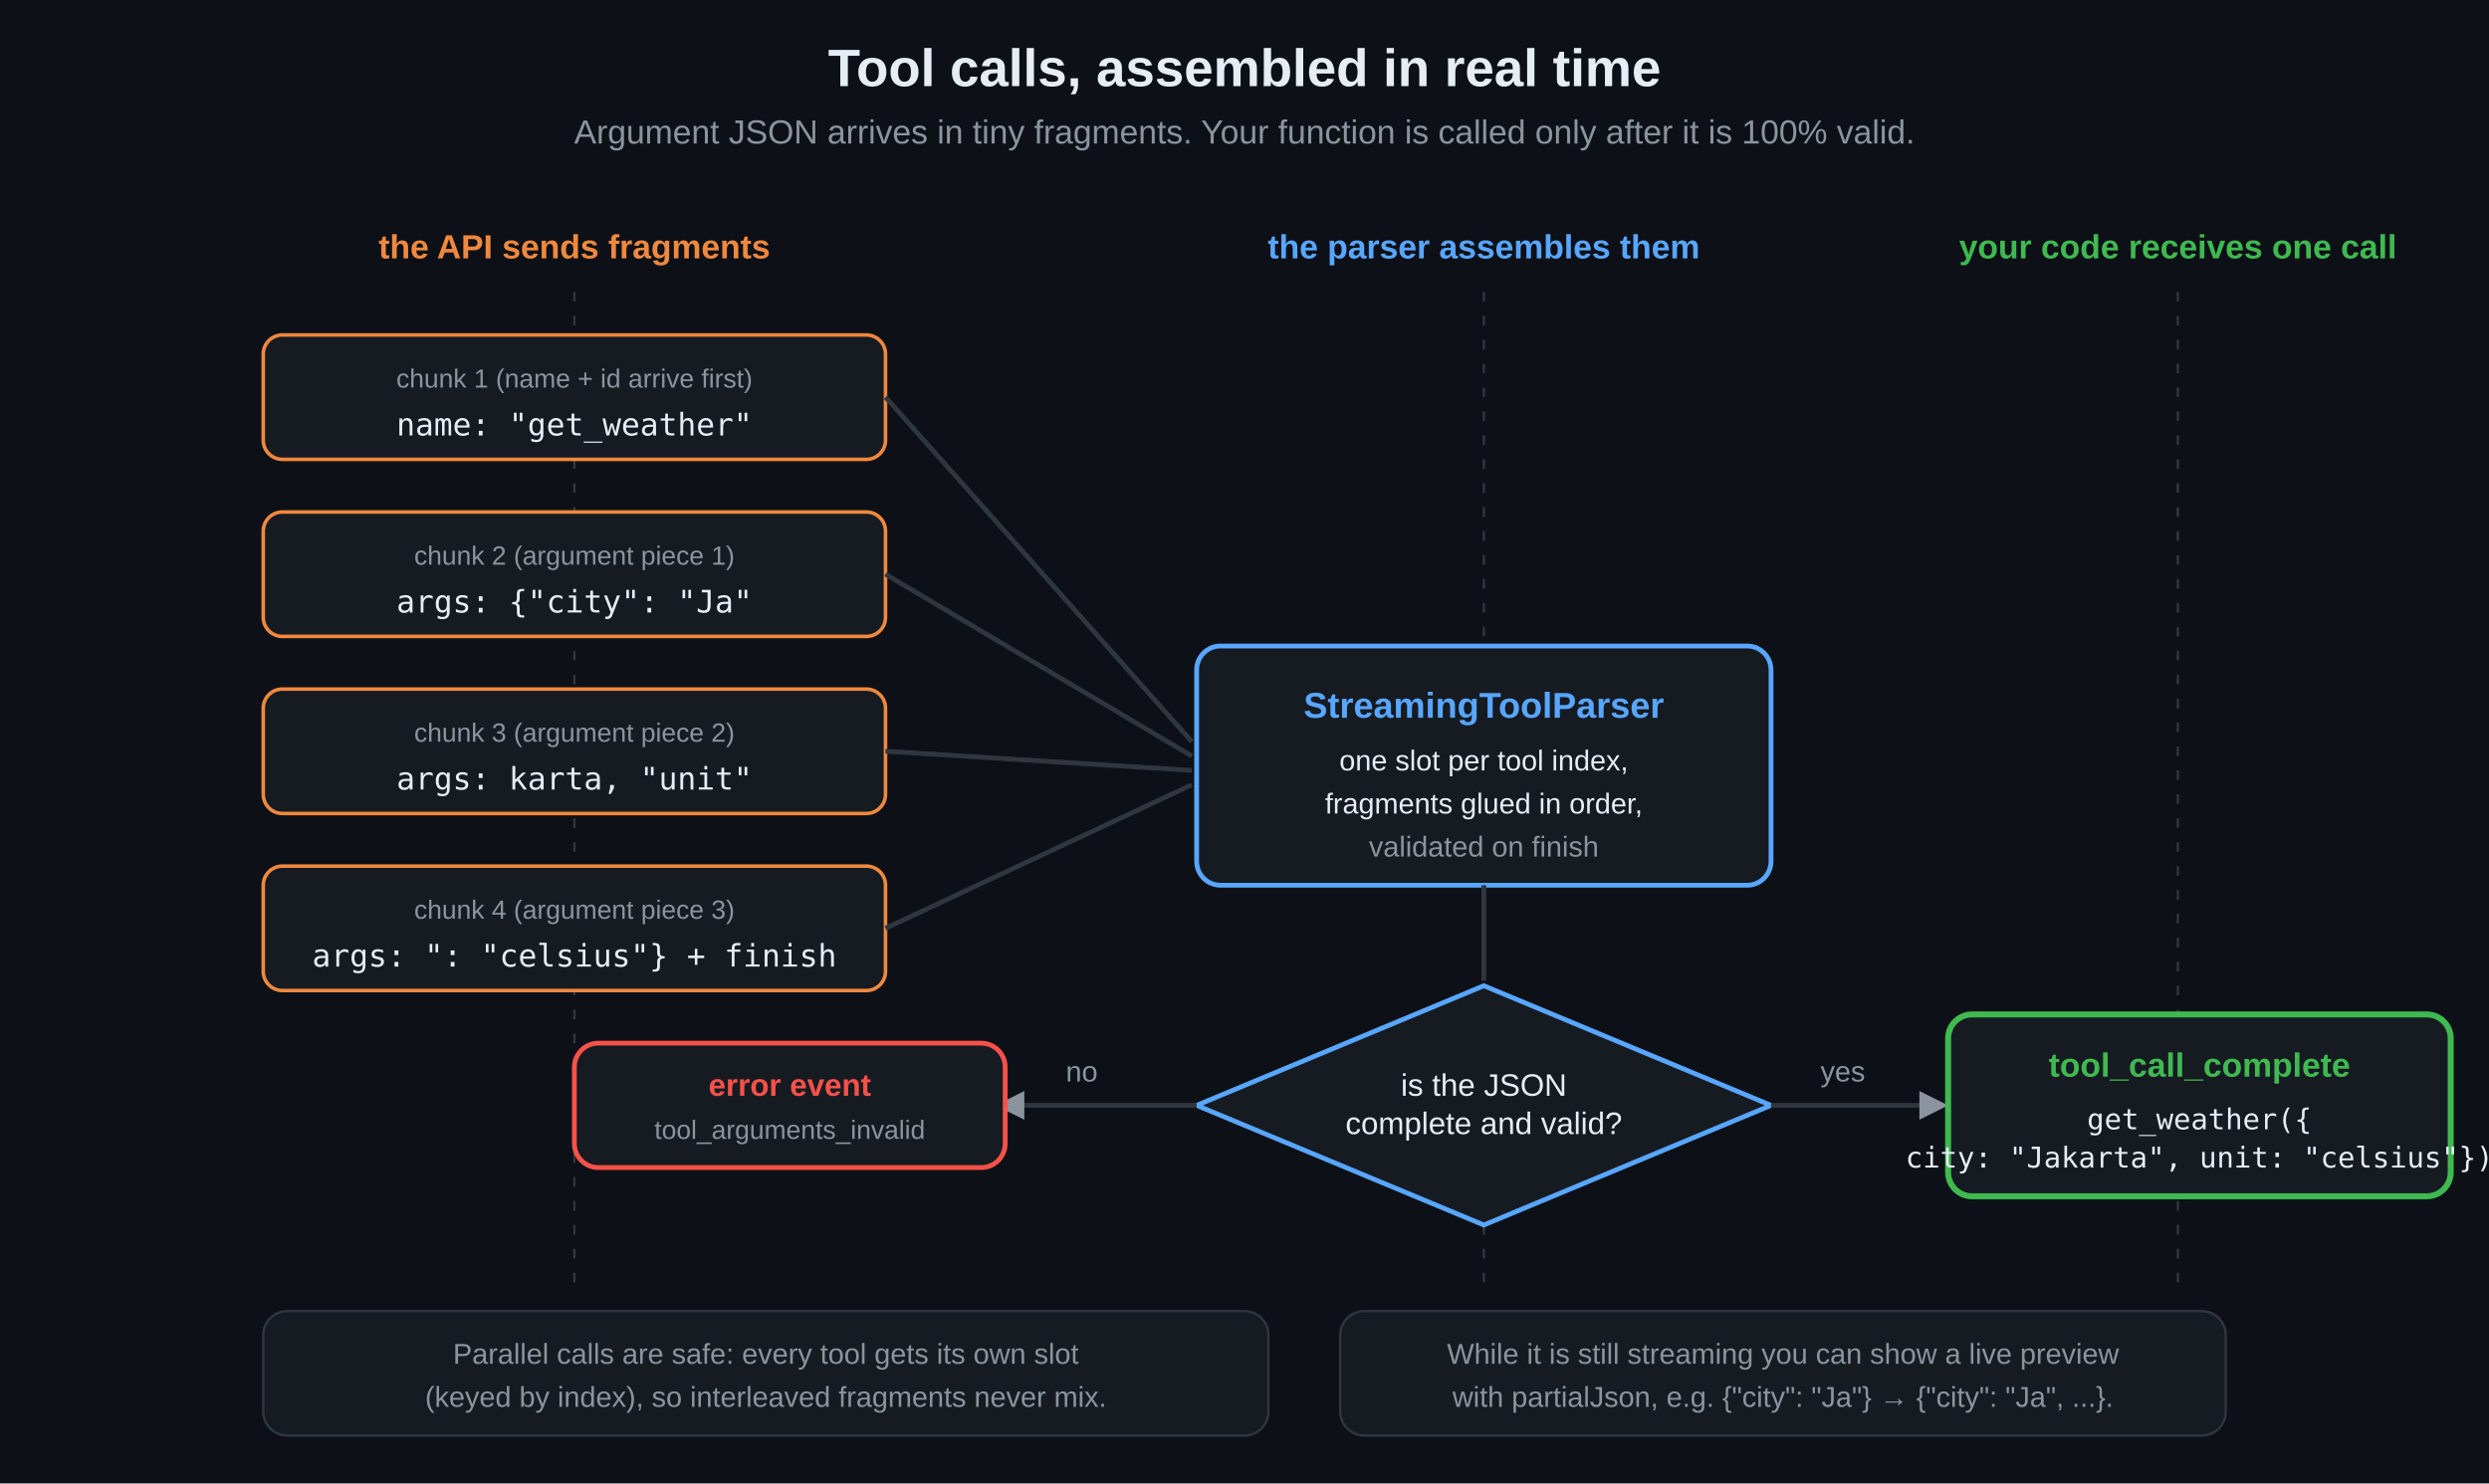
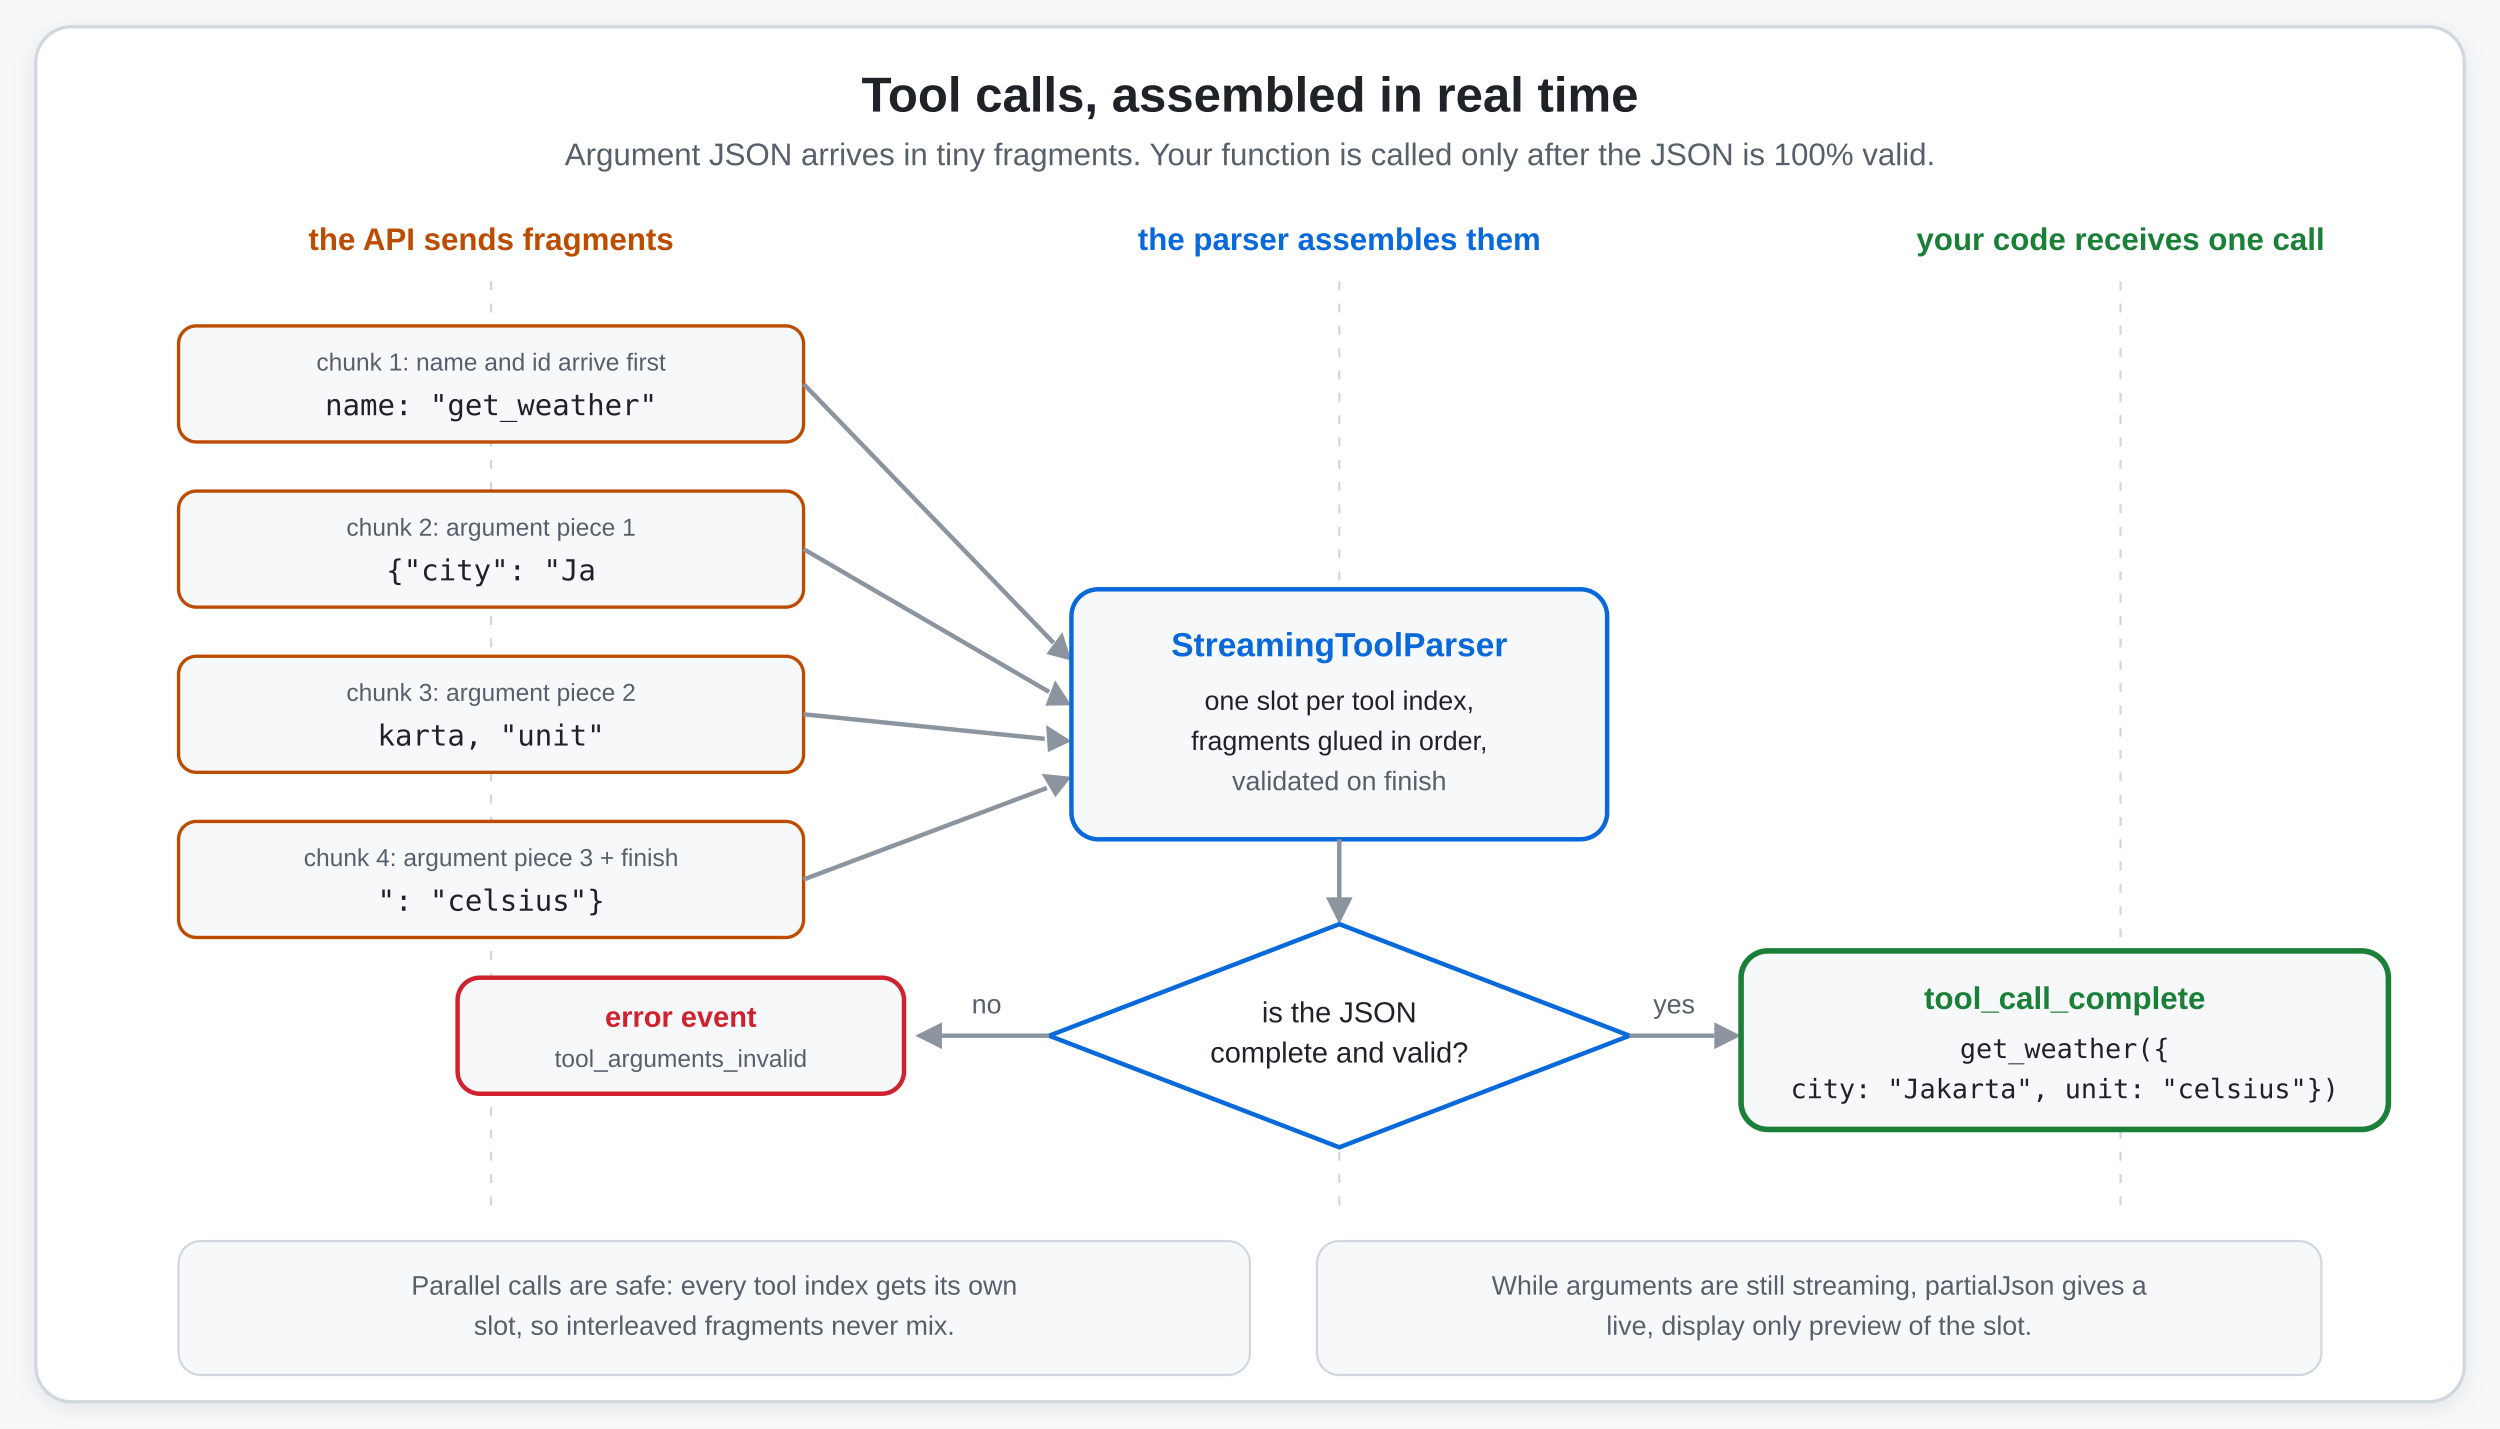
- <svg xmlns="http://www.w3.org/2000/svg" width="1040" height="620" viewBox="0 0 1040 620" font-family="Segoe UI, Arial, sans-serif">
-   <rect width="1040" height="620" fill="#0d1117" />
-   <text x="520" y="36" text-anchor="middle" fill="#e6edf3" font-size="22" font-weight="bold">Tool calls, assembled in real time</text>
-   <text x="520" y="60" text-anchor="middle" fill="#8b949e" font-size="14">Argument JSON arrives in tiny fragments. Your function is called only after it is 100% valid.</text>
-   <text x="240" y="108" text-anchor="middle" fill="#f0883e" font-size="14" font-weight="bold">the API sends fragments</text>
-   <text x="620" y="108" text-anchor="middle" fill="#58a6ff" font-size="14" font-weight="bold">the parser assembles them</text>
-   <text x="910" y="108" text-anchor="middle" fill="#3fb950" font-size="14" font-weight="bold">your code receives one call</text>
-   <line x1="240" y1="122" x2="240" y2="540" stroke="#30363d" stroke-width="1" stroke-dasharray="4 6" />
-   <line x1="620" y1="122" x2="620" y2="540" stroke="#30363d" stroke-width="1" stroke-dasharray="4 6" />
-   <line x1="910" y1="122" x2="910" y2="540" stroke="#30363d" stroke-width="1" stroke-dasharray="4 6" />
-   <rect x="110" y="140" width="260" height="52" rx="8" fill="#161b22" stroke="#f0883e" stroke-width="1.5" />
-   <text x="240" y="162" text-anchor="middle" fill="#8b949e" font-size="11">chunk 1 (name + id arrive first)</text>
-   <text x="240" y="182" text-anchor="middle" fill="#e6edf3" font-size="13" font-family="Consolas, monospace">name: "get_weather"</text>
-   <rect x="110" y="214" width="260" height="52" rx="8" fill="#161b22" stroke="#f0883e" stroke-width="1.5" />
-   <text x="240" y="236" text-anchor="middle" fill="#8b949e" font-size="11">chunk 2 (argument piece 1)</text>
-   <text x="240" y="256" text-anchor="middle" fill="#e6edf3" font-size="13" font-family="Consolas, monospace">args: {"city": "Ja"</text>
-   <rect x="110" y="288" width="260" height="52" rx="8" fill="#161b22" stroke="#f0883e" stroke-width="1.5" />
-   <text x="240" y="310" text-anchor="middle" fill="#8b949e" font-size="11">chunk 3 (argument piece 2)</text>
-   <text x="240" y="330" text-anchor="middle" fill="#e6edf3" font-size="13" font-family="Consolas, monospace">args: karta, "unit"</text>
-   <rect x="110" y="362" width="260" height="52" rx="8" fill="#161b22" stroke="#f0883e" stroke-width="1.5" />
-   <text x="240" y="384" text-anchor="middle" fill="#8b949e" font-size="11">chunk 4 (argument piece 3)</text>
-   <text x="240" y="404" text-anchor="middle" fill="#e6edf3" font-size="13" font-family="Consolas, monospace">args: ": "celsius"} + finish</text>
-   <g stroke="#30363d" stroke-width="2">
-     <line x1="370" y1="166" x2="498" y2="310" />
-     <line x1="370" y1="240" x2="498" y2="316" />
-     <line x1="370" y1="314" x2="498" y2="322" />
-     <line x1="370" y1="388" x2="498" y2="328" />
+ <svg xmlns="http://www.w3.org/2000/svg" width="1120" height="640" viewBox="0 0 1120 640" font-family="-apple-system, 'Segoe UI', 'Helvetica Neue', Arial, sans-serif">
+   <defs>
+     <filter id="shadow" x="-3%" y="-3%" width="106%" height="110%">
+       <feDropShadow dx="0" dy="2" stdDeviation="5" flood-color="#1f2328" flood-opacity="0.08" />
+     </filter>
+   </defs>
+   <rect width="1120" height="640" fill="#f6f8fa" />
+   <rect x="16" y="12" width="1088" height="616" rx="16" fill="#ffffff" stroke="#d0d7de" stroke-width="1.5" filter="url(#shadow)" />
+   <text x="560" y="50" text-anchor="middle" fill="#1f2328" font-size="22" font-weight="bold">Tool calls, assembled in real time</text>
+   <text x="560" y="74" text-anchor="middle" fill="#57606a" font-size="14">Argument JSON arrives in tiny fragments. Your function is called only after the JSON is 100% valid.</text>
+   <text x="220" y="112" text-anchor="middle" fill="#bc4c00" font-size="14" font-weight="bold">the API sends fragments</text>
+   <text x="600" y="112" text-anchor="middle" fill="#0969da" font-size="14" font-weight="bold">the parser assembles them</text>
+   <text x="950" y="112" text-anchor="middle" fill="#1a7f37" font-size="14" font-weight="bold">your code receives one call</text>
+   <g stroke="#d0d7de" stroke-width="1" stroke-dasharray="4 6">
+     <line x1="220" y1="126" x2="220" y2="540" />
+     <line x1="600" y1="126" x2="600" y2="540" />
+     <line x1="950" y1="126" x2="950" y2="540" />
  </g>
-   <rect x="500" y="270" width="240" height="100" rx="10" fill="#161b22" stroke="#58a6ff" stroke-width="2" />
-   <text x="620" y="300" text-anchor="middle" fill="#58a6ff" font-size="15" font-weight="bold">StreamingToolParser</text>
-   <text x="620" y="322" text-anchor="middle" fill="#e6edf3" font-size="12">one slot per tool index,</text>
-   <text x="620" y="340" text-anchor="middle" fill="#e6edf3" font-size="12">fragments glued in order,</text>
-   <text x="620" y="358" text-anchor="middle" fill="#8b949e" font-size="12">validated on finish</text>
-   <line x1="620" y1="370" x2="620" y2="410" stroke="#30363d" stroke-width="2" />
-   <polygon points="620,412 740,462 620,512 500,462" fill="#161b22" stroke="#58a6ff" stroke-width="2" />
-   <text x="620" y="458" text-anchor="middle" fill="#e6edf3" font-size="13">is the JSON</text>
-   <text x="620" y="474" text-anchor="middle" fill="#e6edf3" font-size="13">complete and valid?</text>
-   <line x1="500" y1="462" x2="420" y2="462" stroke="#30363d" stroke-width="2" />
-   <polygon points="416,462 428,456 428,468" fill="#8b949e" />
-   <text x="452" y="452" text-anchor="middle" fill="#8b949e" font-size="12">no</text>
-   <rect x="240" y="436" width="180" height="52" rx="10" fill="#161b22" stroke="#f85149" stroke-width="2" />
-   <text x="330" y="458" text-anchor="middle" fill="#f85149" font-size="13" font-weight="bold">error event</text>
-   <text x="330" y="476" text-anchor="middle" fill="#8b949e" font-size="11">tool_arguments_invalid</text>
-   <line x1="740" y1="462" x2="810" y2="462" stroke="#30363d" stroke-width="2" />
-   <polygon points="814,462 802,456 802,468" fill="#8b949e" />
-   <text x="770" y="452" text-anchor="middle" fill="#8b949e" font-size="12">yes</text>
-   <rect x="814" y="424" width="210" height="76" rx="10" fill="#161b22" stroke="#3fb950" stroke-width="2.5" />
-   <text x="919" y="450" text-anchor="middle" fill="#3fb950" font-size="14" font-weight="bold">tool_call_complete</text>
-   <text x="919" y="472" text-anchor="middle" fill="#e6edf3" font-size="12" font-family="Consolas, monospace">get_weather({</text>
-   <text x="919" y="488" text-anchor="middle" fill="#e6edf3" font-size="12" font-family="Consolas, monospace">  city: "Jakarta", unit: "celsius"})</text>
-   <rect x="110" y="548" width="420" height="52" rx="10" fill="#161b22" stroke="#30363d" stroke-width="1" />
-   <text x="320" y="570" text-anchor="middle" fill="#8b949e" font-size="12">Parallel calls are safe: every tool gets its own slot</text>
-   <text x="320" y="588" text-anchor="middle" fill="#8b949e" font-size="12">(keyed by index), so interleaved fragments never mix.</text>
-   <rect x="560" y="548" width="370" height="52" rx="10" fill="#161b22" stroke="#30363d" stroke-width="1" />
-   <text x="745" y="570" text-anchor="middle" fill="#8b949e" font-size="12">While it is still streaming you can show a live preview</text>
-   <text x="745" y="588" text-anchor="middle" fill="#8b949e" font-size="12">with partialJson, e.g. {"city": "Ja"} → {"city": "Ja", ...}.</text>
+   <rect x="80" y="146" width="280" height="52" rx="8" fill="#f6f8fa" stroke="#bc4c00" stroke-width="1.5" />
+   <text x="220" y="166" text-anchor="middle" fill="#57606a" font-size="11">chunk 1: name and id arrive first</text>
+   <text x="220" y="186" text-anchor="middle" fill="#1f2328" font-size="13" font-family="SFMono-Regular, Consolas, Menlo, monospace">name: "get_weather"</text>
+   <rect x="80" y="220" width="280" height="52" rx="8" fill="#f6f8fa" stroke="#bc4c00" stroke-width="1.5" />
+   <text x="220" y="240" text-anchor="middle" fill="#57606a" font-size="11">chunk 2: argument piece 1</text>
+   <text x="220" y="260" text-anchor="middle" fill="#1f2328" font-size="13" font-family="SFMono-Regular, Consolas, Menlo, monospace">{"city": "Ja</text>
+   <rect x="80" y="294" width="280" height="52" rx="8" fill="#f6f8fa" stroke="#bc4c00" stroke-width="1.5" />
+   <text x="220" y="314" text-anchor="middle" fill="#57606a" font-size="11">chunk 3: argument piece 2</text>
+   <text x="220" y="334" text-anchor="middle" fill="#1f2328" font-size="13" font-family="SFMono-Regular, Consolas, Menlo, monospace">karta, "unit"</text>
+   <rect x="80" y="368" width="280" height="52" rx="8" fill="#f6f8fa" stroke="#bc4c00" stroke-width="1.5" />
+   <text x="220" y="388" text-anchor="middle" fill="#57606a" font-size="11">chunk 4: argument piece 3 + finish</text>
+   <text x="220" y="408" text-anchor="middle" fill="#1f2328" font-size="13" font-family="SFMono-Regular, Consolas, Menlo, monospace">": "celsius"}</text>
+   <g stroke="#8c959f" stroke-width="2">
+     <line x1="360" y1="172" x2="472" y2="288" />
+     <line x1="360" y1="246" x2="470" y2="310" />
+     <line x1="360" y1="320" x2="468" y2="331" />
+     <line x1="360" y1="394" x2="469" y2="353" />
+   </g>
+   <g fill="#8c959f">
+     <polygon points="480,296 468,290 470,302" transform="rotate(45.9 480 296)" />
+     <polygon points="480,316 468,310 470,322" transform="rotate(30.3 480 316)" />
+     <polygon points="480,332 468,326 470,338" transform="rotate(5.7 480 332)" />
+     <polygon points="480,348 468,342 470,354" transform="rotate(-20.9 480 348)" />
+   </g>
+   <rect x="480" y="264" width="240" height="112" rx="12" fill="#f6f8fa" stroke="#0969da" stroke-width="2" />
+   <text x="600" y="294" text-anchor="middle" fill="#0969da" font-size="15" font-weight="bold">StreamingToolParser</text>
+   <text x="600" y="318" text-anchor="middle" fill="#1f2328" font-size="12">one slot per tool index,</text>
+   <text x="600" y="336" text-anchor="middle" fill="#1f2328" font-size="12">fragments glued in order,</text>
+   <text x="600" y="354" text-anchor="middle" fill="#57606a" font-size="12">validated on finish</text>
+   <line x1="600" y1="376" x2="600" y2="406" stroke="#8c959f" stroke-width="2" />
+   <polygon points="600,414 594,402 606,402" fill="#8c959f" />
+   <polygon points="600,414 730,464 600,514 470,464" fill="#ffffff" stroke="#0969da" stroke-width="2" />
+   <text x="600" y="458" text-anchor="middle" fill="#1f2328" font-size="13">is the JSON</text>
+   <text x="600" y="476" text-anchor="middle" fill="#1f2328" font-size="13">complete and valid?</text>
+   <line x1="470" y1="464" x2="420" y2="464" stroke="#8c959f" stroke-width="2" />
+   <polygon points="410,464 422,458 422,470" fill="#8c959f" />
+   <text x="442" y="454" text-anchor="middle" fill="#57606a" font-size="12">no</text>
+   <rect x="205" y="438" width="200" height="52" rx="10" fill="#f6f8fa" stroke="#cf222e" stroke-width="2" />
+   <text x="305" y="460" text-anchor="middle" fill="#cf222e" font-size="13" font-weight="bold">error event</text>
+   <text x="305" y="478" text-anchor="middle" fill="#57606a" font-size="11">tool_arguments_invalid</text>
+   <line x1="730" y1="464" x2="768" y2="464" stroke="#8c959f" stroke-width="2" />
+   <polygon points="780,464 768,458 768,470" fill="#8c959f" />
+   <text x="750" y="454" text-anchor="middle" fill="#57606a" font-size="12">yes</text>
+   <rect x="780" y="426" width="290" height="80" rx="12" fill="#f6f8fa" stroke="#1a7f37" stroke-width="2.5" />
+   <text x="925" y="452" text-anchor="middle" fill="#1a7f37" font-size="14" font-weight="bold">tool_call_complete</text>
+   <text x="925" y="474" text-anchor="middle" fill="#1f2328" font-size="12" font-family="SFMono-Regular, Consolas, Menlo, monospace">get_weather({</text>
+   <text x="925" y="492" text-anchor="middle" fill="#1f2328" font-size="12" font-family="SFMono-Regular, Consolas, Menlo, monospace">  city: "Jakarta", unit: "celsius"})</text>
+   <rect x="80" y="556" width="480" height="60" rx="10" fill="#f6f8fa" stroke="#d0d7de" stroke-width="1" />
+   <text x="320" y="580" text-anchor="middle" fill="#57606a" font-size="12">Parallel calls are safe: every tool index gets its own</text>
+   <text x="320" y="598" text-anchor="middle" fill="#57606a" font-size="12">slot, so interleaved fragments never mix.</text>
+   <rect x="590" y="556" width="450" height="60" rx="10" fill="#f6f8fa" stroke="#d0d7de" stroke-width="1" />
+   <text x="815" y="580" text-anchor="middle" fill="#57606a" font-size="12">While arguments are still streaming, partialJson gives a</text>
+   <text x="815" y="598" text-anchor="middle" fill="#57606a" font-size="12">live, display only preview of the slot.</text>
</svg>
